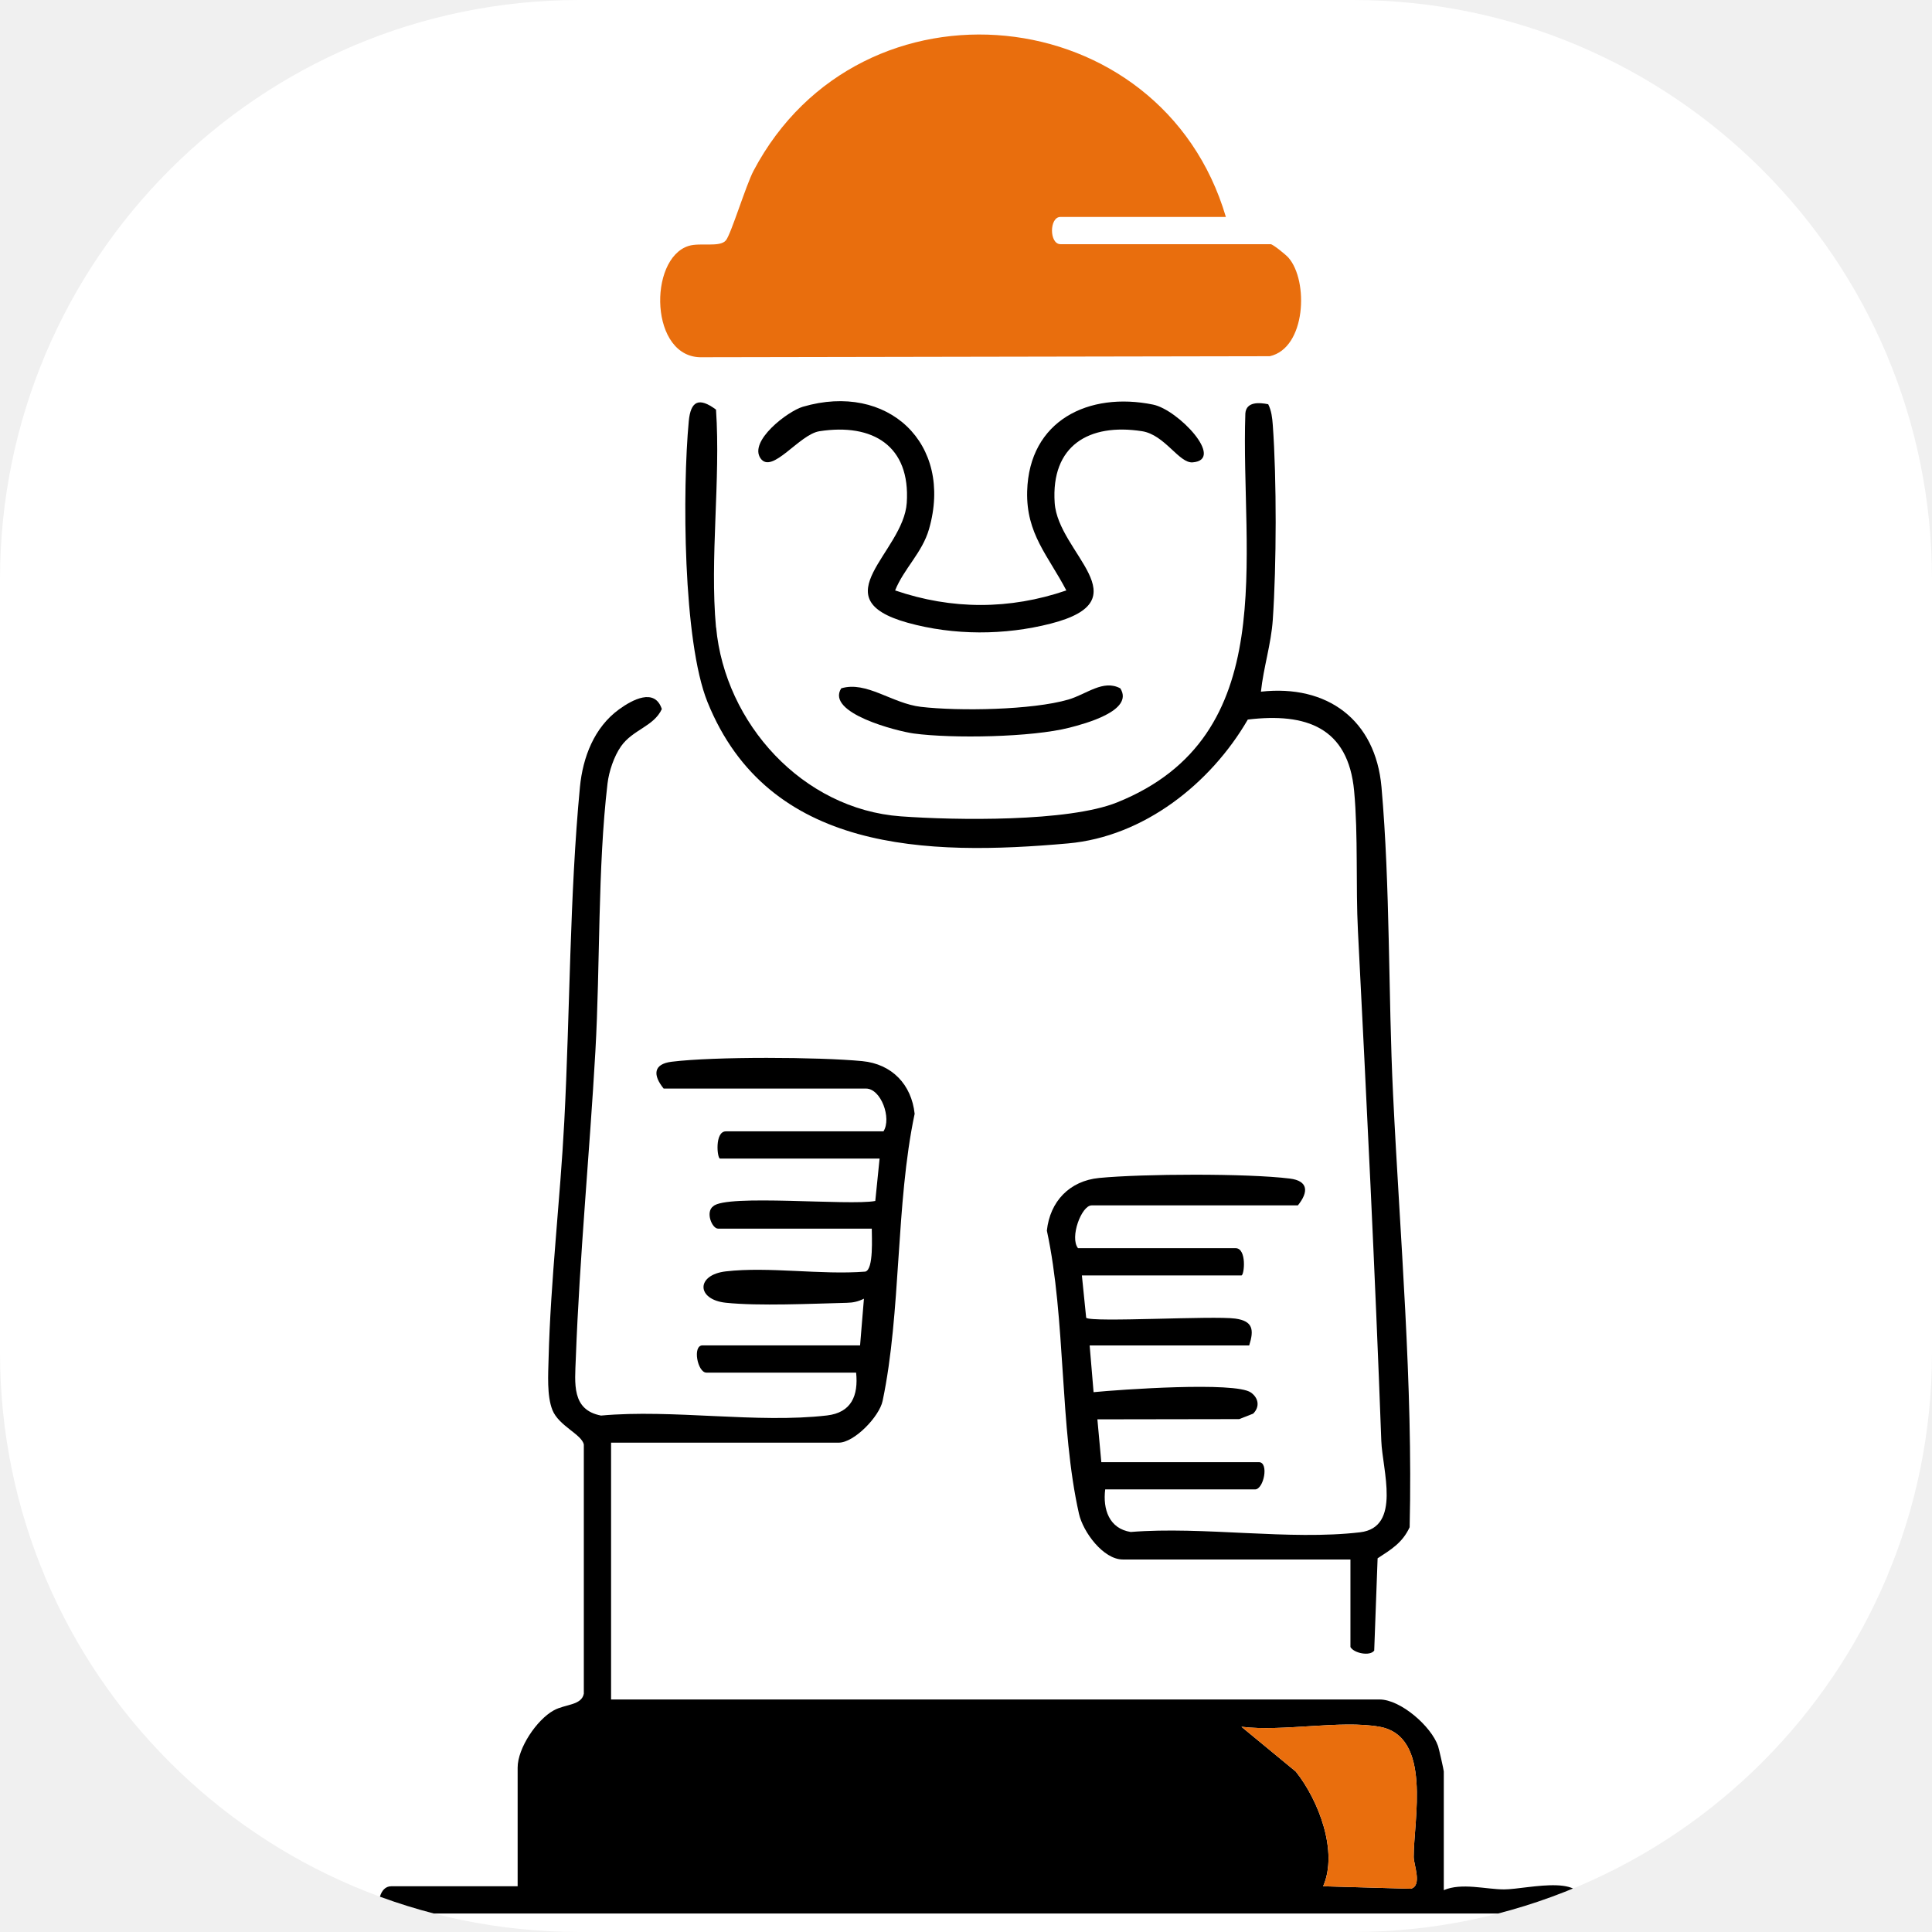
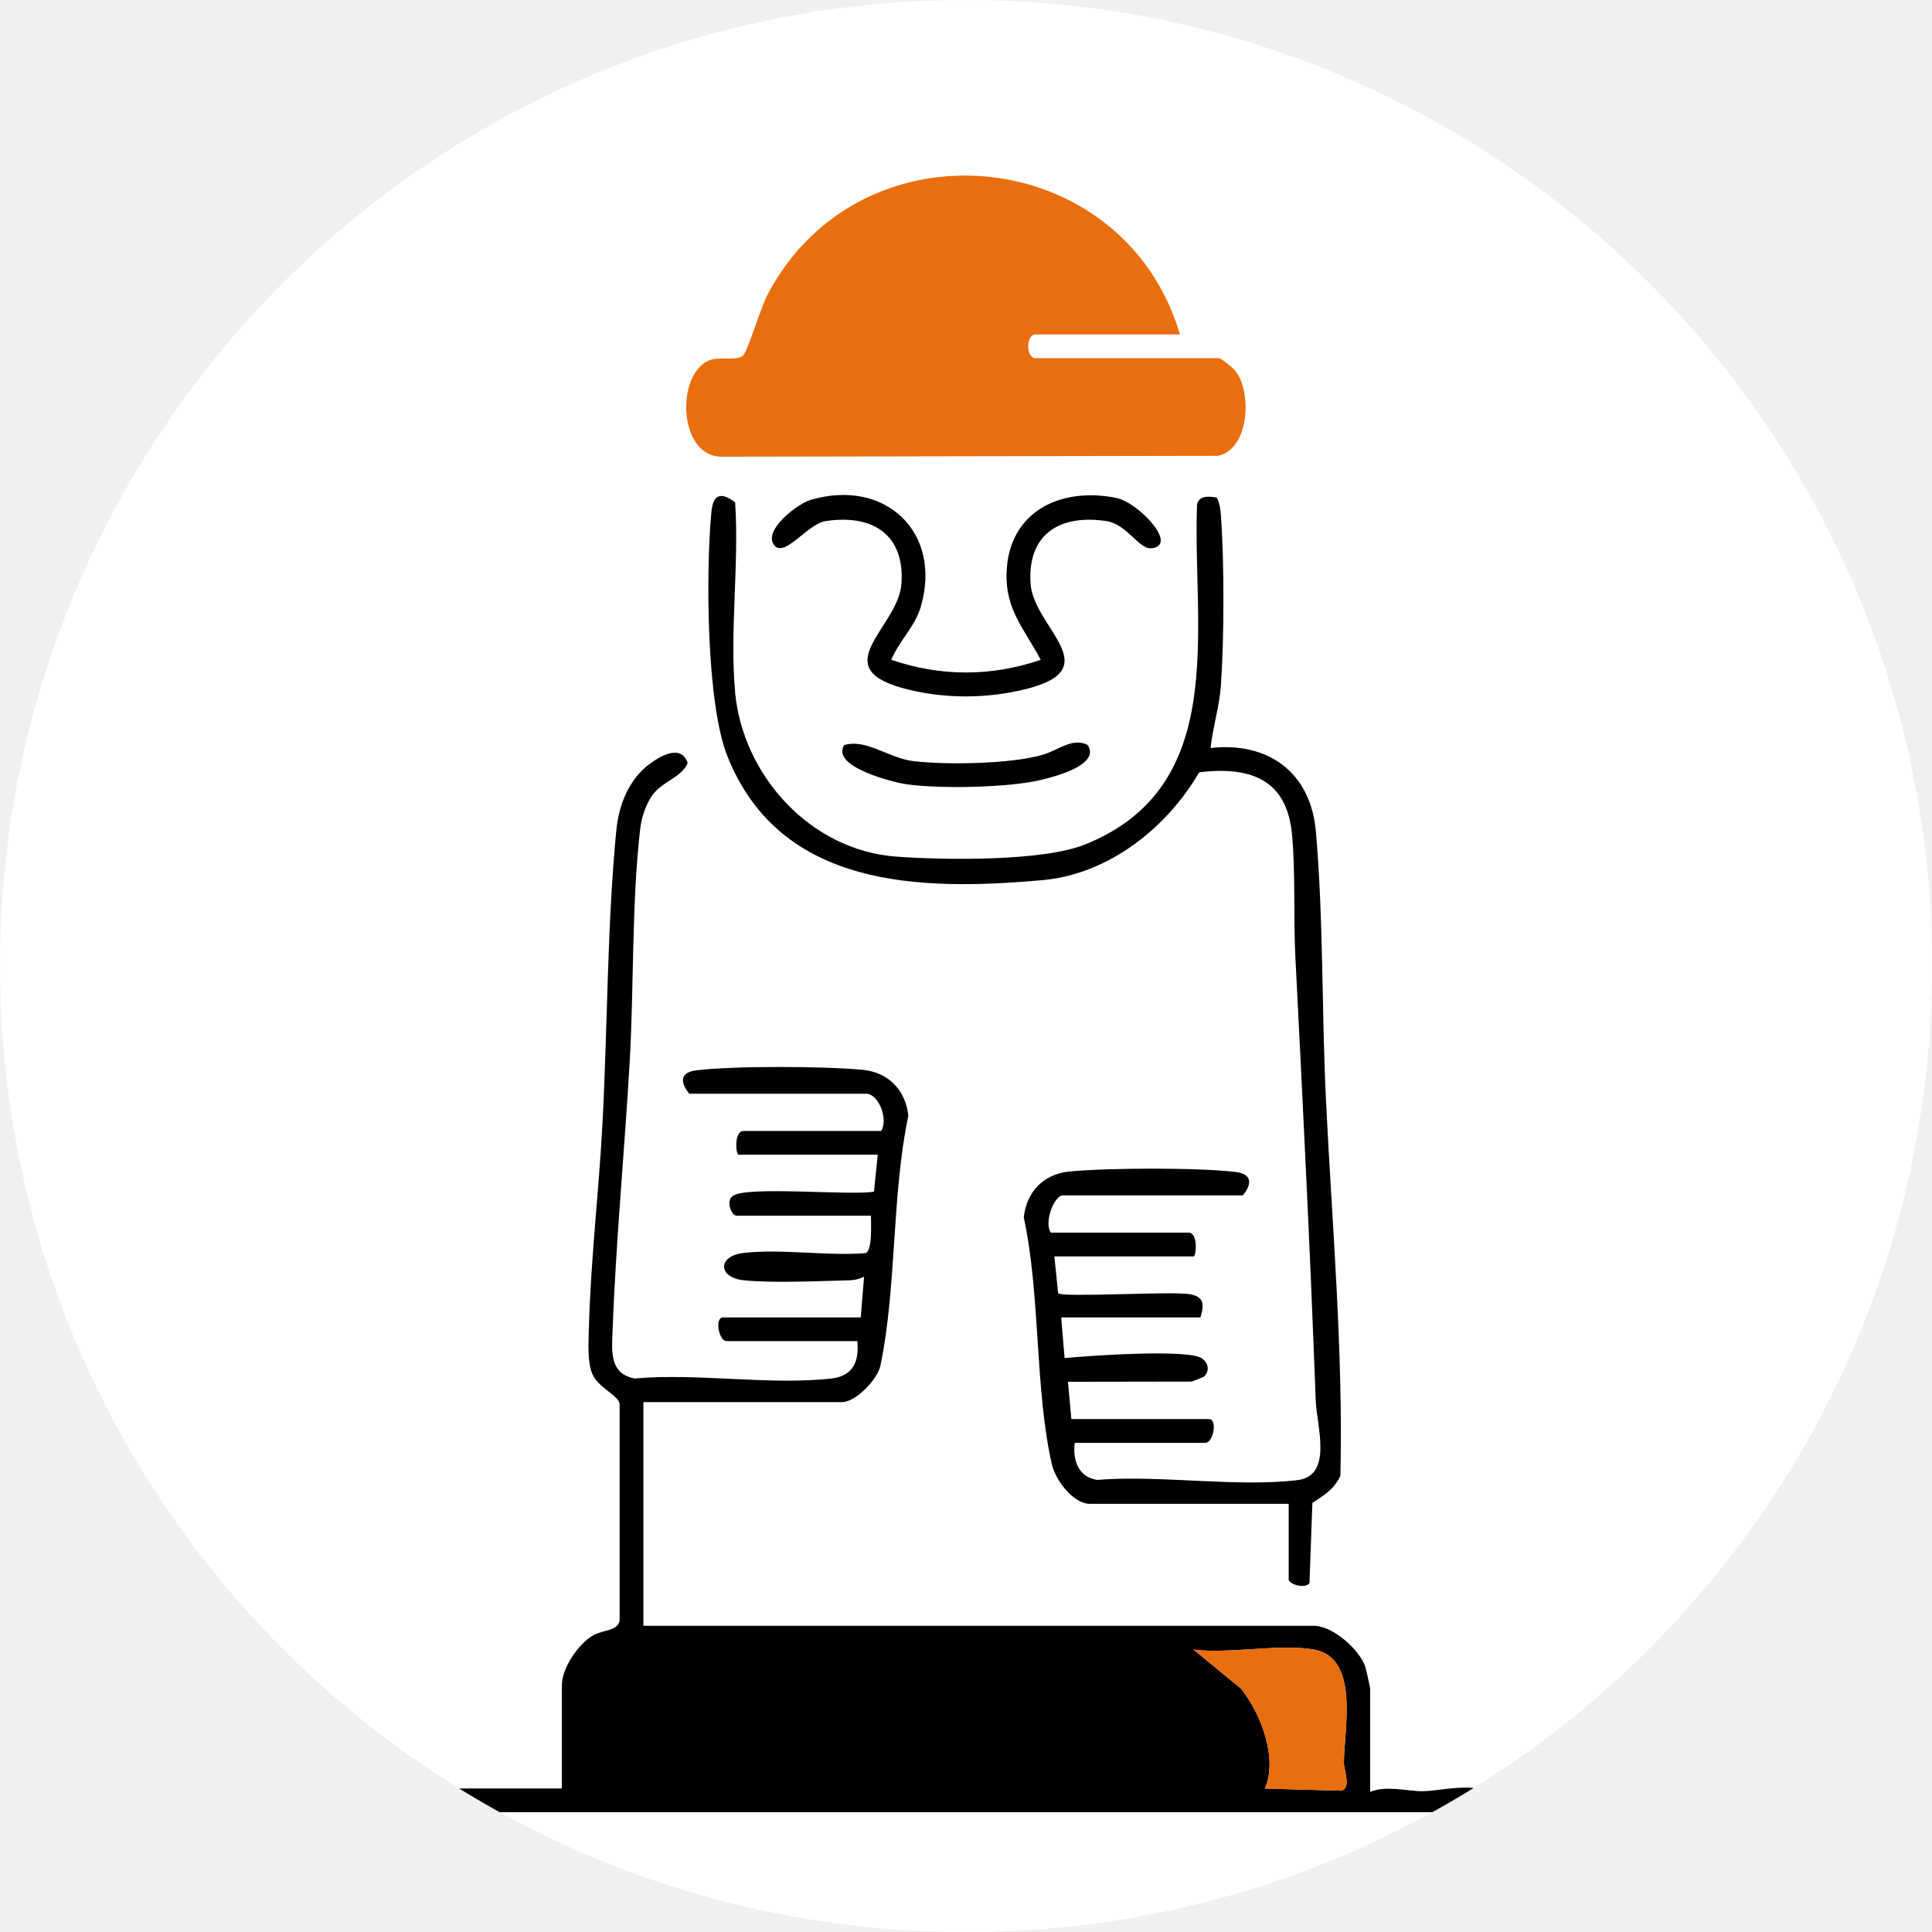
<svg xmlns="http://www.w3.org/2000/svg" version="1.1" width="1000" height="1000">
-   <g clip-path="url(#SvgjsClipPath1342)">
+   <g clip-path="url(#SvgjsClipPath1069)">
    <rect width="1000" height="1000" fill="#ffffff" />
-     <g transform="matrix(1.953125,0,0,1.953125,0,0)">
+     <g transform="matrix(1.757812,0,0,1.757812,50,50)">
      <svg version="1.1" width="512" height="512">
        <svg id="Layer_1" version="1.1" viewBox="0 0 512 512">
          <defs>
            <style>
      .st0 {
        fill: #e96e0d;
      }
    </style>
-             <clipPath id="SvgjsClipPath1342">
-               <rect width="1000" height="1000" x="0" y="0" rx="300" ry="300" />
+             <clipPath id="SvgjsClipPath1069">
+               <rect width="1000" height="1000" x="0" y="0" rx="500" ry="500" />
            </clipPath>
          </defs>
-           <path d="M226.9,363.76h-39.7c-2.35,0-3.75-7.22-1.03-7.22h41.76l1.02-12.37c-1.55.76-2.82,1.05-4.57,1.09-9.14.23-23.33.9-32.04-.02-7.8-.83-7.94-7.39,0-8.31,11.43-1.32,25.27.99,36.97.06,2.27-.53,1.7-9.4,1.72-11.39h-40.73c-1.63,0-3.41-4.45-1.28-5.93,3.42-3.27,36.07-.1,42.94-1.4l1.14-11.23h-42.28c-.77,0-1.48-7.22,1.55-7.22h41.76c2.21-3.49-.66-11.34-4.64-11.34h-53.62c-2.86-3.54-2.8-6.5,2.14-7.11,11.33-1.4,38.95-1.27,50.5-.16,7.87.76,13.05,6.21,13.88,13.96-5.08,24.03-3.52,52.5-8.49,76.09-.87,4.15-7.51,11.06-11.63,11.06h-60.33v68.06h203.67c5.54,0,13.69,7.09,15.49,12.35.25.72,1.52,6.38,1.52,6.73v31.45c4.75-2.04,11.16-.2,15.99-.2,6.22,0,24.06-5.03,20.11,6.39H101.09c-1.37-2.39-.51-7.22,2.58-7.22h33.51v-31.45c0-5.13,5.03-12.66,9.58-15.17,3.05-1.68,7.34-1.27,7.96-4.41v-66.02c-.52-2.72-6.66-4.93-8.34-9.2-1.48-3.76-1.1-9.44-1-13.53.53-20.89,3.07-41.99,4.16-62.87,1.52-29.04,1.4-59.9,4.15-88.66.76-7.89,3.78-15.8,10.36-20.58,3.48-2.53,9.47-5.8,11.34-.08-2.13,4.62-7.69,5.42-10.82,9.88-1.86,2.65-3.19,6.65-3.57,9.84-2.64,22.43-1.92,48.15-3.22,71.03-1.54,27.09-4.18,54.32-5.19,81.43-.24,6.5-1.17,13.55,6.69,15.05,18.93-1.74,41.41,2.13,59.89-.03,6.46-.76,8.34-5.24,7.71-11.37ZM365.6,457.61c-10.32-1.84-25.71,1.37-36.61,0l14.41,11.88c6.05,7.59,11.28,21.21,7.24,30.39l23.22.66c3.12-.77.79-6.35.78-8.42-.02-9.76,4.97-32.01-9.05-34.51Z" />
-           <path class="st0" d="M324.87,57.49h-43.83c-3,0-3,7.22,0,7.22h55.69c.6,0,4.01,2.77,4.7,3.55,5.41,6.13,4.69,23.97-4.92,26.14l-150.39.27c-13.97.45-14.43-26.13-3.62-29.5,3.06-.95,8.27.46,9.87-1.47,1.37-1.65,5.32-14.65,7.33-18.45,28.41-53.8,108.15-45.63,125.17,12.25Z" />
-           <path d="M189.78,166.28c2.34,25.38,22.88,48.16,48.94,50.06,14.55,1.06,44.32,1.51,57.26-3.67,43.91-17.59,32.74-65.24,34.05-103.11.24-3.15,3.69-2.92,6.06-2.43.86,1.72,1.07,3.58,1.21,5.49,1.05,14.42.99,37.2,0,51.65-.44,6.42-2.47,12.66-3.14,19.03,17.57-1.96,30.38,7.47,31.95,25.29,2.33,26.36,1.77,54.76,3.07,81.49,1.84,38,5.3,76.67,4.39,114.65-1.91,4.13-4.89,5.89-8.49,8.24l-.9,24.45c-1.12,1.56-5.39.71-6.3-.94v-23.2h-60.33c-5.16,0-10.52-7.27-11.61-12.11-5.19-23.02-3.42-51.5-8.51-75.04.83-7.75,6.01-13.2,13.88-13.96,11.55-1.11,39.17-1.24,50.5.16,4.94.61,5,3.57,2.14,7.11h-54.66c-2.67,0-5.86,8.48-3.61,11.34h41.76c3.03,0,2.32,7.22,1.55,7.22h-42.28l1.14,11.23c1.51,1.28,33.66-.6,39.53.21,4.67.65,4.99,2.95,3.67,7.12h-42.28l1.04,12.38c6.93-.68,37.48-2.85,41.67.08,2.06,1.44,2.45,3.8.62,5.61l-3.7,1.45-37.58.06,1.04,11.35h41.76c2.72,0,1.31,7.22-1.03,7.22h-39.7c-.66,5.29,1.06,10.39,6.76,11.28,19.17-1.55,42.1,2.29,60.8.08,10.99-1.3,5.89-16.55,5.61-24.21-1.66-45.14-3.9-90.15-6.19-135.09-.61-11.9.08-25.43-1.01-37.15-1.57-16.85-12.68-20.78-28.18-18.93-9.83,16.95-27.55,31.03-47.62,32.82-37.32,3.33-79.43,2.43-95.56-37.44-6.54-16.17-6.66-56.45-4.97-74.44.51-5.4,2.7-6.43,7.22-3.08,1.26,18.63-1.69,39.39,0,57.75Z" />
-           <path d="M237.22,156.47c15.03,5.14,30.34,5.14,45.37,0-4.79-9.19-10.69-15.01-10.38-26.29.51-18.75,16.3-26.43,33.35-22.96,6.69,1.36,19.17,14.61,10.52,15.31-3.63.3-7.37-7.32-13.45-8.26-14.09-2.18-24.14,3.84-23.13,18.99.89,13.38,23.42,25.72-1.03,32-12.25,3.14-25.74,3.16-37.94-.23-23.13-6.45-1.11-18.57-.23-31.76,1.01-15.15-9.05-21.17-23.13-18.99-5.37.83-12.55,11.49-15.6,7.21-3.24-4.56,7.18-12.51,11.18-13.69,22.51-6.62,39.97,9.72,33.45,32.42-1.8,6.26-6.67,10.48-8.99,16.26Z" />
-           <path d="M296.89,182.41c3.78,5.98-9.66,9.45-13.51,10.44-9.92,2.54-30.95,2.92-41.25,1.53-4.34-.59-23.36-5.41-19.2-11.96,6.67-2.03,13.48,4.01,21.11,4.9,10.06,1.18,29.54.86,39.09-1.93,4.83-1.41,9.22-5.41,13.76-2.97Z" />
-           <path class="st0" d="M365.6,457.61c14.02,2.5,9.02,24.76,9.05,34.51,0,2.08,2.34,7.65-.78,8.42l-23.22-.66c4.04-9.18-1.19-22.8-7.24-30.39l-14.41-11.88c10.9,1.37,26.29-1.84,36.61,0Z" />
+           <path d="M224,366.46h-38.5c-2.27,0-3.64-6.99-1-6.99h40.5l.99-11.98c-1.5.74-2.73,1.01-4.43,1.06-8.86.22-22.63.87-31.07-.02-7.57-.8-7.7-7.15,0-8.04,11.09-1.28,24.5.96,35.85.06,2.2-.51,1.65-9.1,1.67-11.02h-39.5c-1.58,0-3.31-4.3-1.25-5.74,3.31-3.16,34.98-.1,41.64-1.35l1.11-10.87h-41c-.75,0-1.43-6.99,1.5-6.99h40.5c2.15-3.38-.64-10.98-4.5-10.98h-52c-2.77-3.42-2.71-6.29,2.08-6.88,10.99-1.35,37.77-1.23,48.97-.15,7.63.73,12.66,6.01,13.46,13.51-4.92,23.26-3.42,50.81-8.23,73.64-.85,4.01-7.28,10.7-11.28,10.7h-58.5v65.87h197.5c5.38,0,13.28,6.87,15.02,11.95.24.69,1.48,6.18,1.48,6.51v30.44c4.61-1.98,10.82-.19,15.5-.2,6.03,0,23.33-4.87,19.5,6.18H102c-1.33-2.31-.49-6.99,2.5-6.99h32.5v-30.44c0-4.96,4.88-12.25,9.29-14.68,2.95-1.63,7.12-1.23,7.72-4.27v-63.89c-.5-2.63-6.45-4.77-8.09-8.9-1.44-3.64-1.07-9.14-.97-13.09.51-20.22,2.97-40.64,4.03-60.85,1.47-28.11,1.35-57.98,4.03-85.81.73-7.63,3.67-15.29,10.05-19.91,3.37-2.44,9.18-5.62,10.99-.07-2.06,4.47-7.46,5.25-10.49,9.56-1.8,2.56-3.09,6.43-3.46,9.52-2.56,21.71-1.86,46.6-3.12,68.74-1.5,26.21-4.05,52.57-5.03,78.81-.23,6.29-1.13,13.11,6.49,14.57,18.36-1.68,40.15,2.07,58.07-.03,6.26-.73,8.09-5.07,7.48-11ZM358.5,457.29c-10.01-1.78-24.93,1.32-35.5,0l13.98,11.5c5.87,7.34,10.94,20.52,7.02,29.41l22.51.64c3.03-.74.76-6.14.76-8.15-.02-9.44,4.82-30.98-8.77-33.4Z" />
+           <path class="st0" d="M319,70.04h-42.5c-2.91,0-2.91,6.99,0,6.99h54c.58,0,3.89,2.68,4.56,3.44,5.24,5.93,4.55,23.2-4.77,25.3l-145.84.26c-13.55.44-13.99-25.29-3.51-28.55,2.96-.92,8.02.45,9.57-1.42,1.33-1.6,5.16-14.18,7.11-17.86,27.55-52.07,104.88-44.17,121.38,11.85Z" />
+           <path d="M188,175.34c2.27,24.56,22.19,46.61,47.46,48.45,14.11,1.03,42.98,1.46,55.53-3.55,42.58-17.02,31.75-63.14,33.02-99.79.23-3.05,3.58-2.82,5.87-2.36.84,1.67,1.04,3.46,1.18,5.31,1.02,13.96.96,36,0,49.99-.43,6.21-2.4,12.26-3.04,18.42,17.04-1.9,29.46,7.23,30.99,24.47,2.26,25.51,1.72,53,2.97,78.87,1.78,36.78,5.14,74.2,4.26,110.96-1.85,4-4.75,5.7-8.24,7.97l-.87,23.66c-1.08,1.51-5.23.69-6.11-.91v-22.46h-58.5c-5,0-10.2-7.04-11.26-11.72-5.03-22.28-3.31-49.85-8.25-72.63.8-7.5,5.83-12.78,13.46-13.51,11.2-1.08,37.99-1.2,48.97.15,4.79.59,4.85,3.46,2.08,6.88h-53c-2.59,0-5.68,8.21-3.5,10.98h40.5c2.93,0,2.25,6.99,1.5,6.99h-41l1.11,10.87c1.46,1.24,32.64-.58,38.34.2,4.53.63,4.83,2.85,3.56,6.89h-41l1,11.98c6.72-.66,36.34-2.76,40.41.08,2,1.39,2.38,3.67.6,5.43l-3.58,1.41-36.44.06,1,10.98h40.5c2.64,0,1.27,6.99-1,6.99h-38.5c-.64,5.12,1.03,10.05,6.56,10.92,18.59-1.5,40.83,2.21,58.96.08,10.65-1.25,5.71-16.02,5.44-23.43-1.61-43.69-3.78-87.25-6-130.74-.59-11.52.08-24.61-.98-35.95-1.52-16.31-12.29-20.12-27.33-18.32-9.53,16.4-26.72,30.03-46.17,31.76-36.19,3.22-77.02,2.36-92.66-36.23-6.34-15.65-6.46-54.63-4.82-72.05.49-5.23,2.62-6.22,7-2.98,1.22,18.03-1.64,38.12,0,55.89Z" />
+           <path d="M234,165.84c14.58,4.98,29.42,4.98,44,0-4.65-8.9-10.36-14.52-10.06-25.44.5-18.15,15.8-25.58,32.34-22.22,6.49,1.31,18.59,14.14,10.2,14.82-3.52.29-7.15-7.08-13.04-7.99-13.66-2.11-23.41,3.71-22.43,18.38.87,12.95,22.71,24.9-1,30.97-11.88,3.04-24.96,3.06-36.79-.23-22.43-6.24-1.08-17.97-.22-30.74.98-14.67-8.77-20.49-22.43-18.38-5.21.8-12.17,11.12-15.13,6.97-3.14-4.41,6.96-12.1,10.84-13.24,21.83-6.41,38.76,9.41,32.44,31.38-1.74,6.05-6.46,10.15-8.72,15.74Z" />
+           <path d="M291.86,190.95c3.66,5.79-9.37,9.15-13.1,10.1-9.62,2.46-30.01,2.83-40,1.48-4.21-.57-22.65-5.23-18.62-11.58,6.47-1.96,13.08,3.88,20.47,4.74,9.76,1.14,28.64.83,37.91-1.87,4.68-1.37,8.94-5.24,13.35-2.87Z" />
+           <path class="st0" d="M358.5,457.29c13.6,2.42,8.75,23.96,8.77,33.4,0,2.01,2.27,7.41-.76,8.15l-22.51-.64c3.91-8.89-1.16-22.07-7.02-29.41l-13.98-11.5c10.57,1.32,25.49-1.78,35.5,0Z" />
        </svg>
      </svg>
    </g>
  </g>
</svg>
